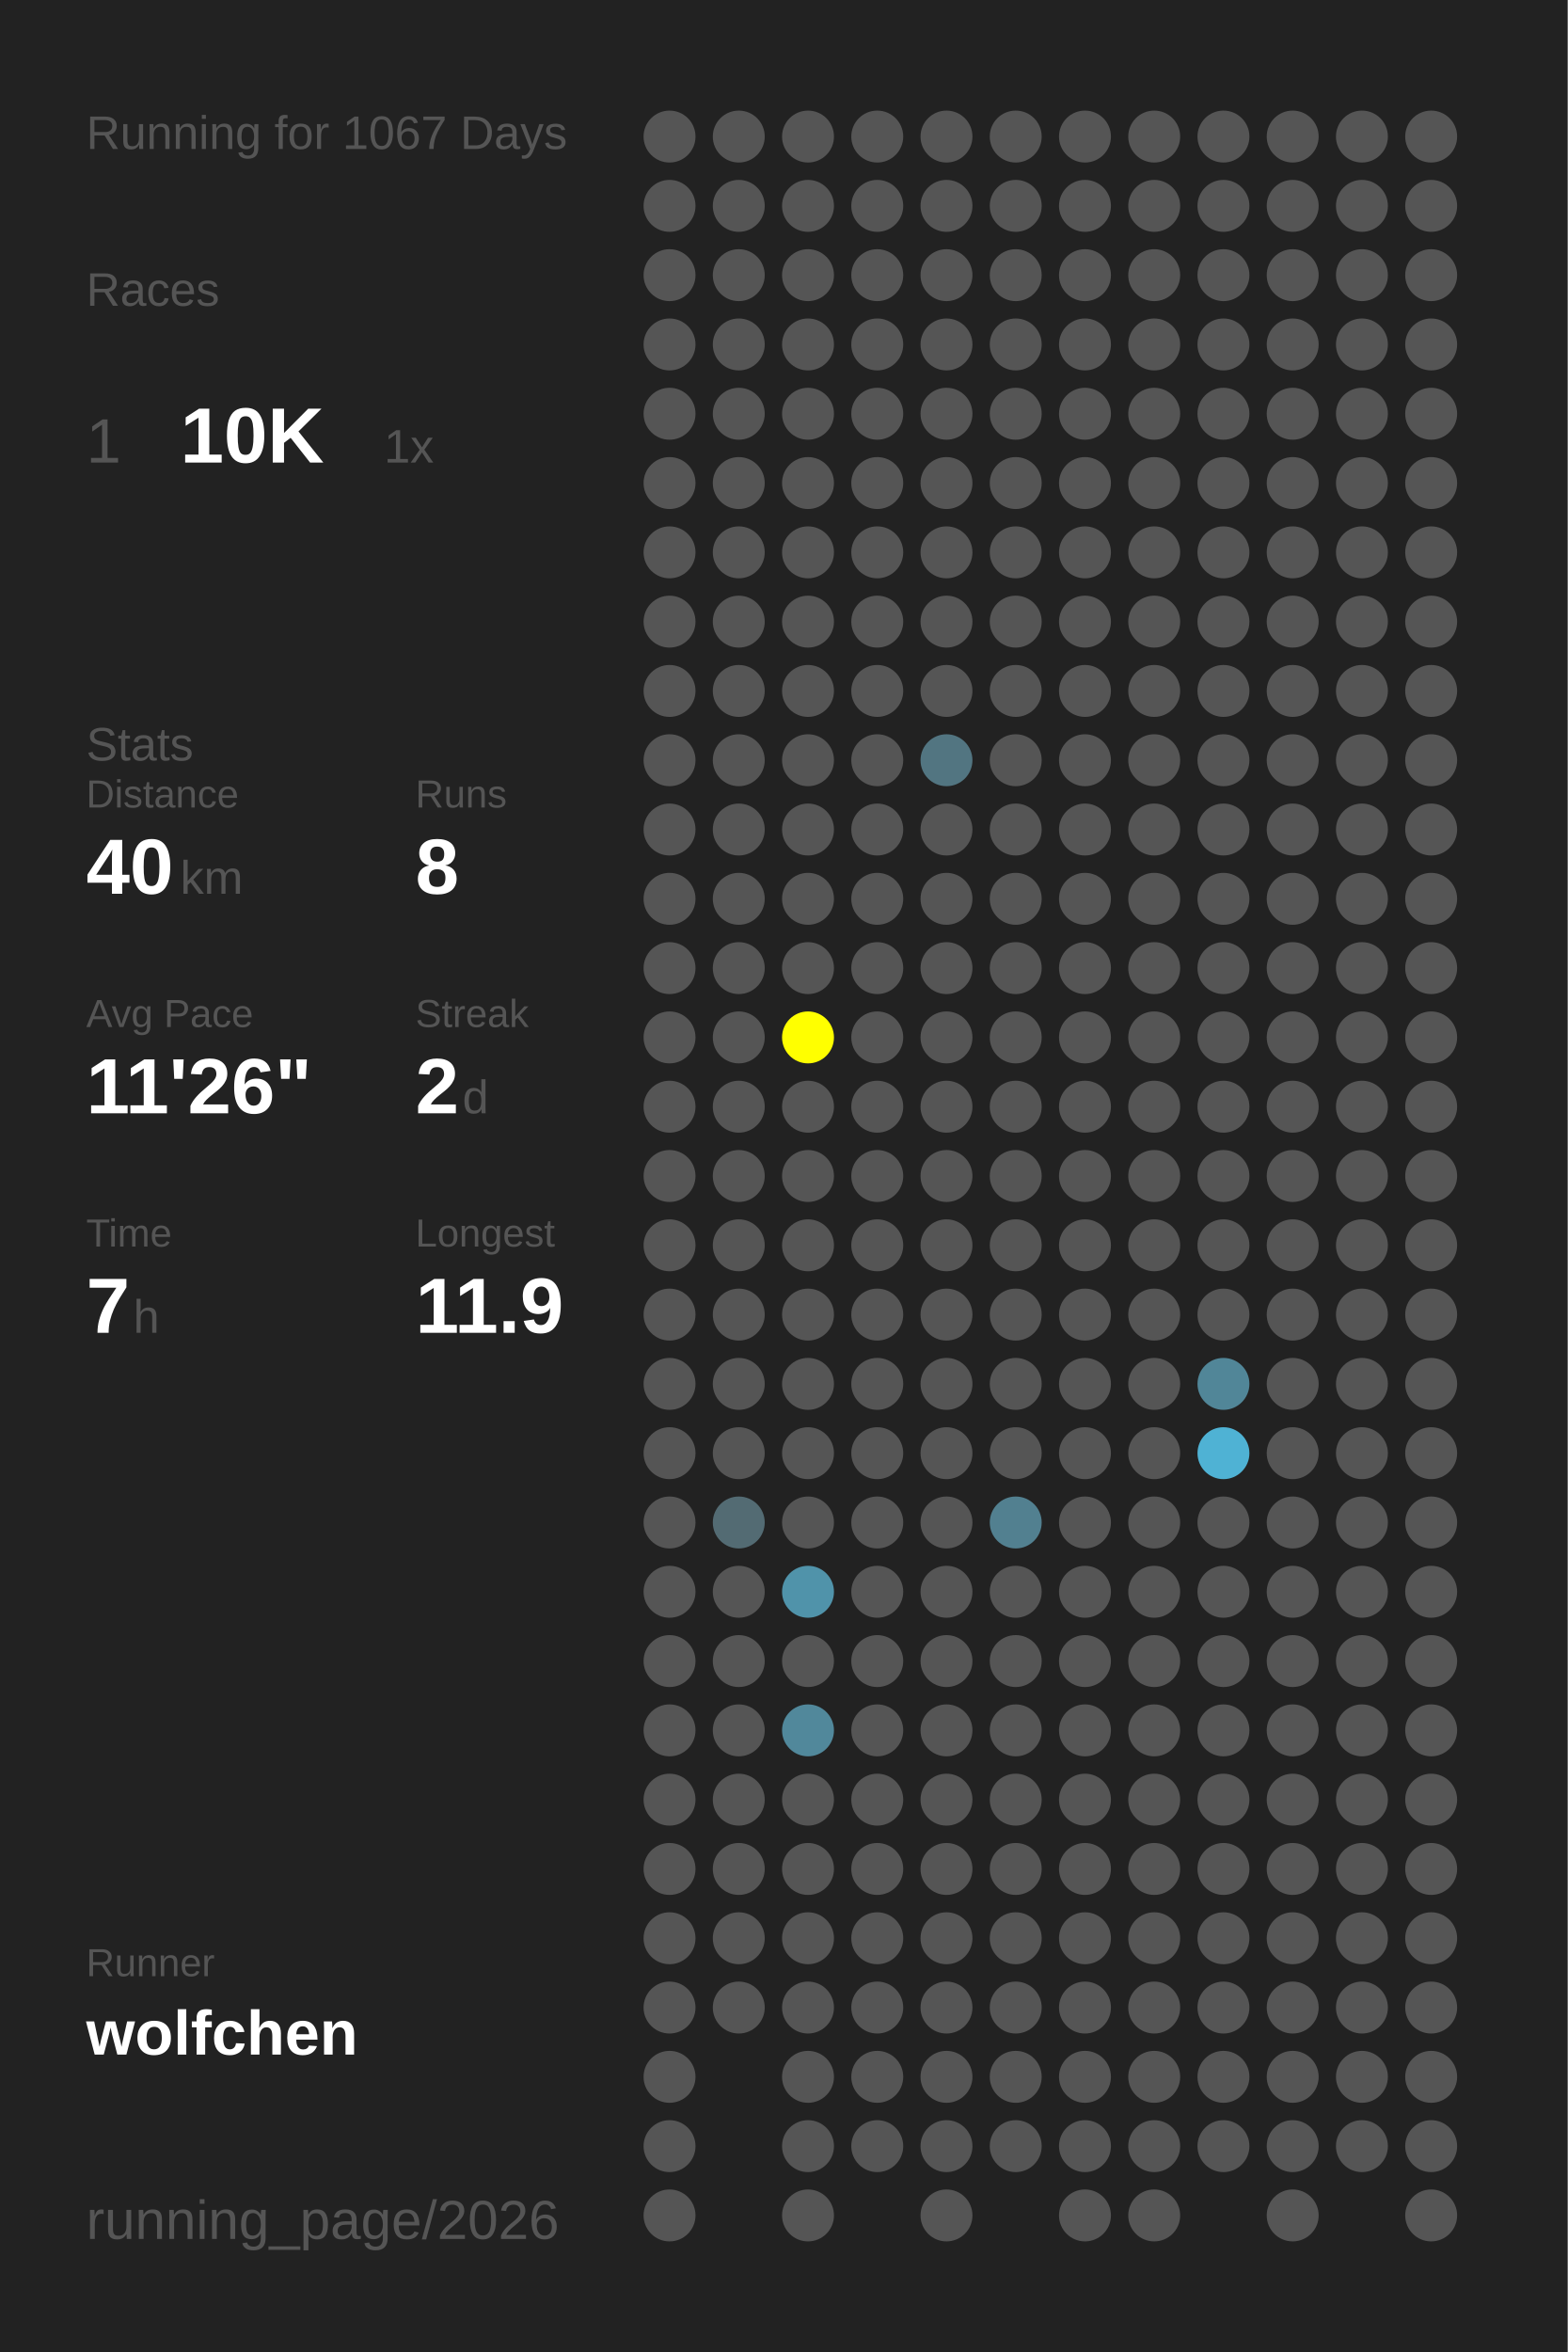
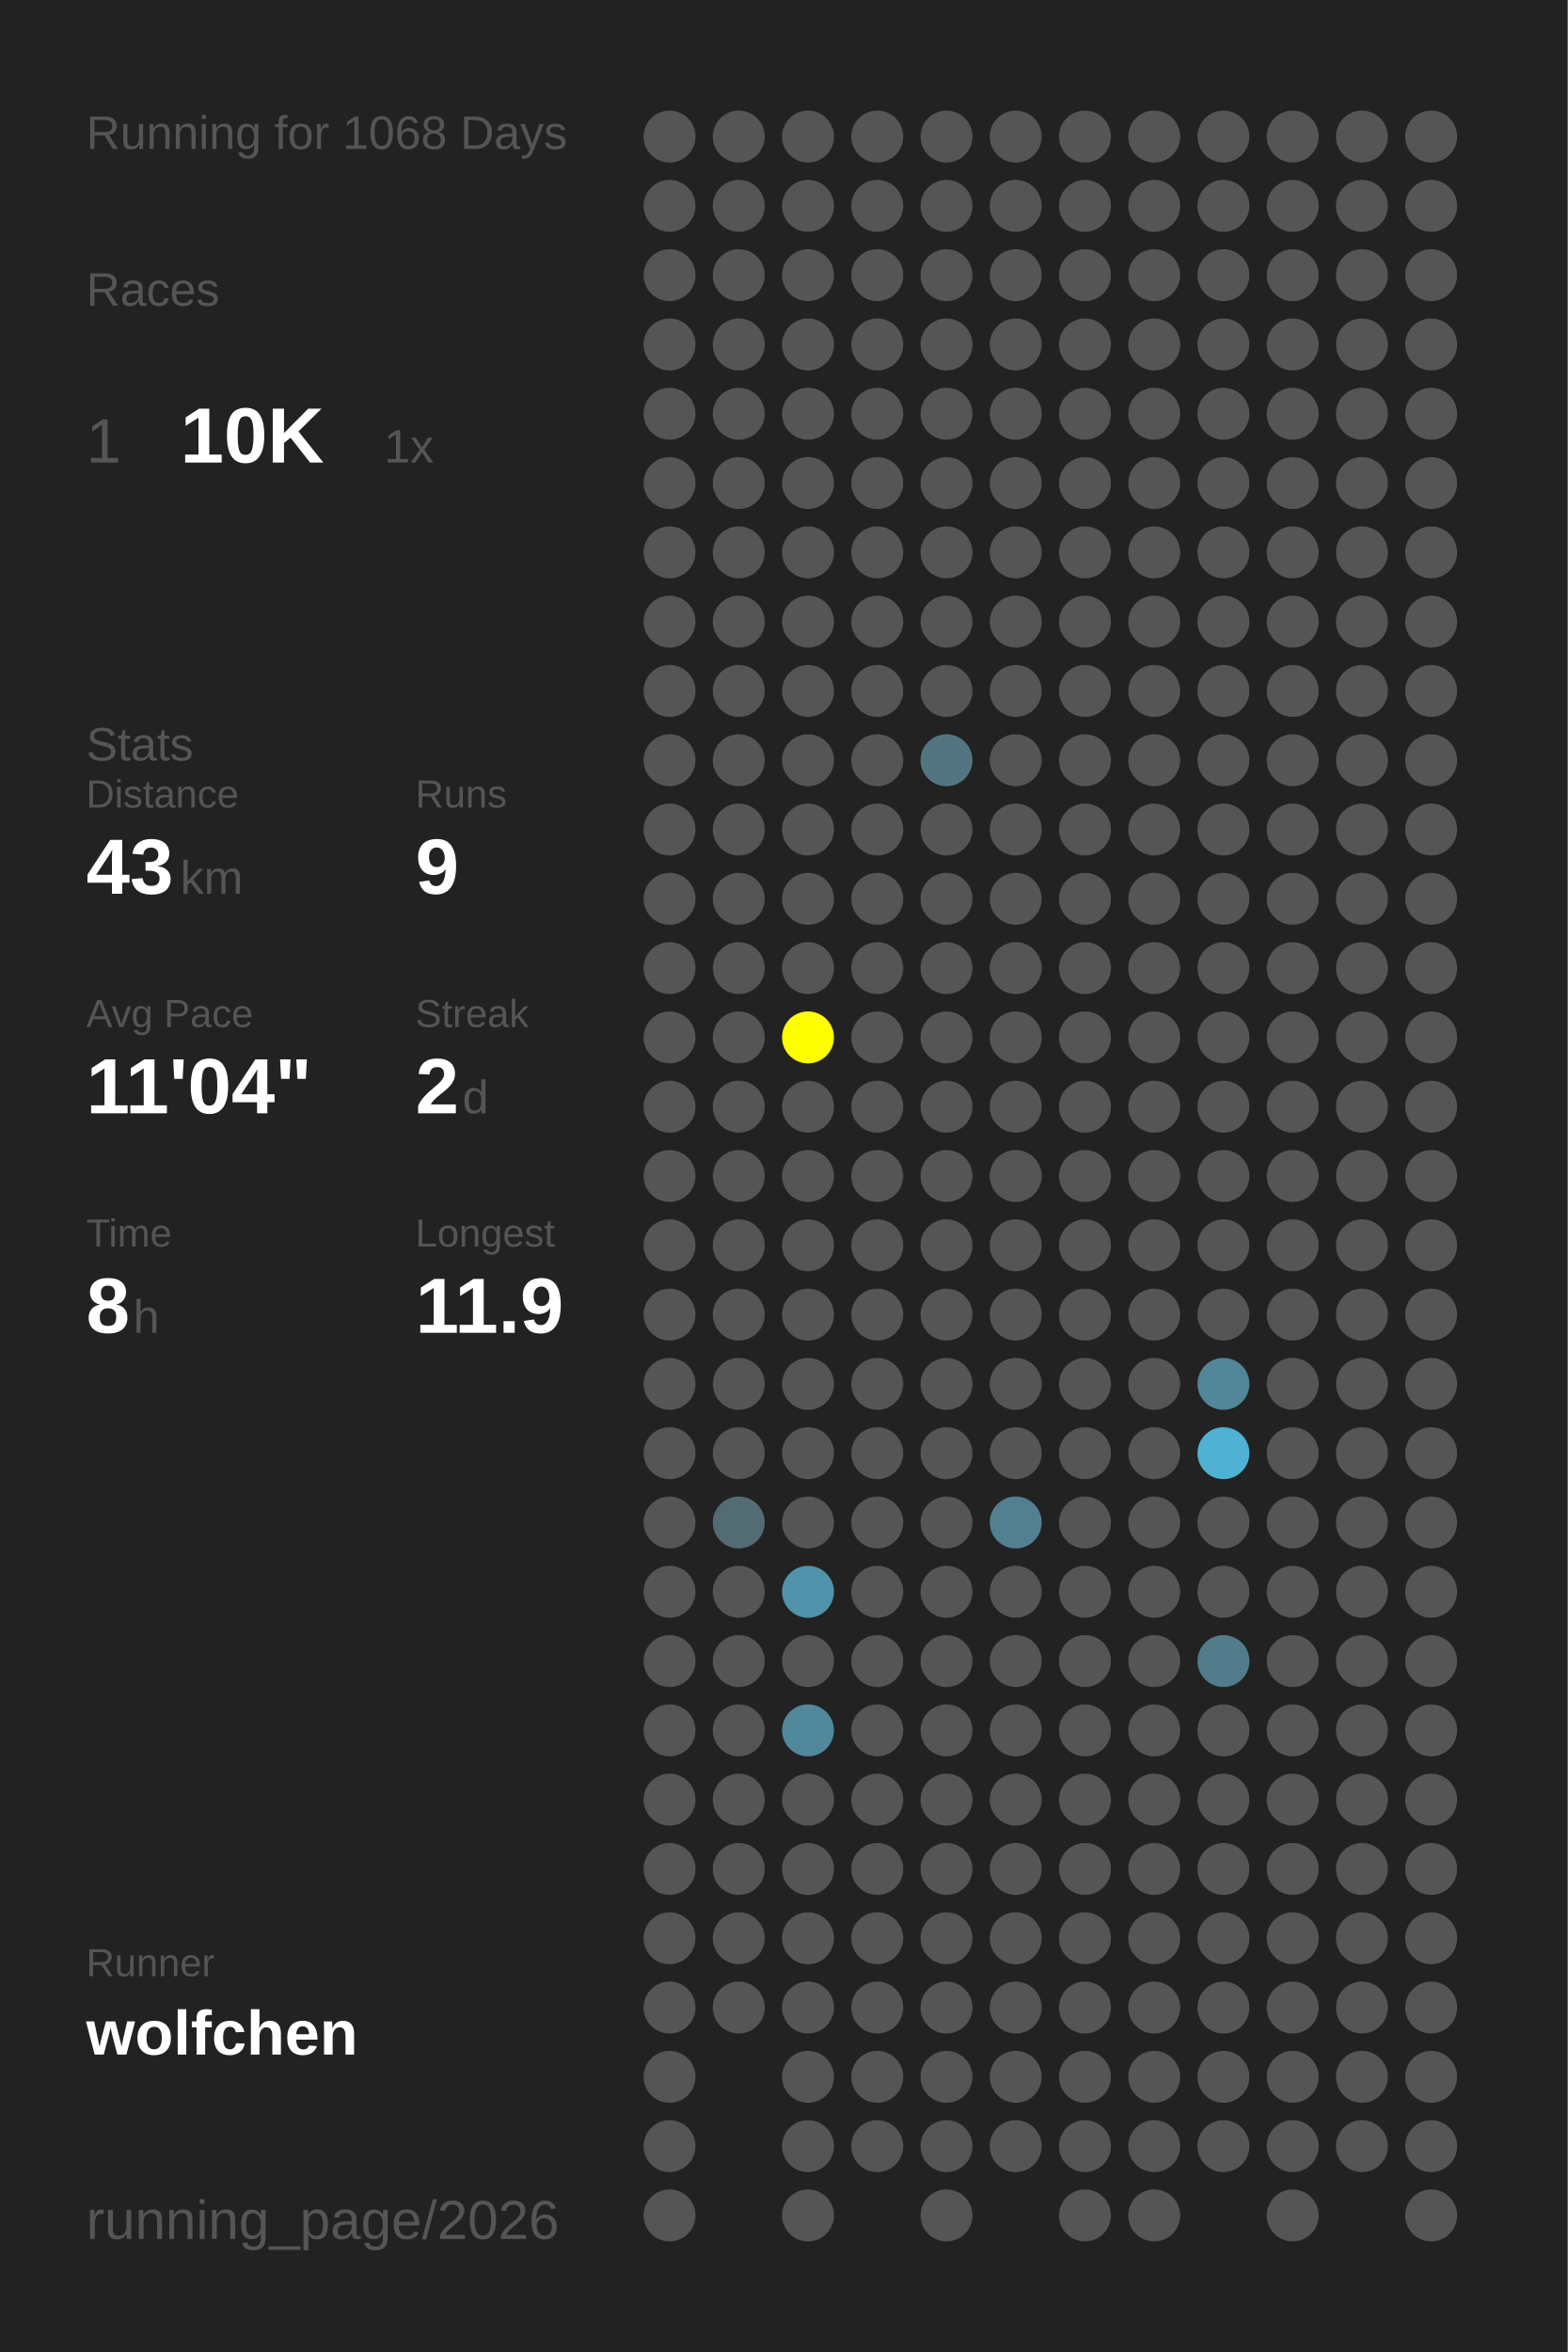
<svg xmlns="http://www.w3.org/2000/svg" baseProfile="full" height="300mm" version="1.1" viewBox="0,0,200,300" width="200mm">
  <defs />
  <rect fill="#222222" height="300" width="200" x="0" y="0" />
-   <text fill="#555555" style="font-size:6px; font-family:Arial;" x="11" y="19">Running for 1067 Days</text>
+   <text fill="#555555" style="font-size:6px; font-family:Arial;" x="11" y="19">Running for 1068 Days</text>
  <text fill="#555555" style="font-size:6px; font-family:Arial;" x="11" y="39">Races</text>
  <text fill="#555555" style="font-size:8px; font-family:Arial;" x="11" y="59">1</text>
  <text fill="#FFFFFF" style="font-size:10px; font-family:Arial; font-weight:bold;" x="23" y="59">10K</text>
  <text fill="#555555" style="font-size:6px; font-family:Arial;" x="49" y="59">1x</text>
  <text fill="#555555" style="font-size:6px; font-family:Arial;" x="11" y="97">Stats</text>
  <text fill="#555555" style="font-size:5px; font-family:Arial;" x="11" y="103">Distance</text>
-   <text fill="#FFFFFF" style="font-size:10px; font-family:Arial; font-weight:bold;" x="11" y="114">40</text>
+   <text fill="#FFFFFF" style="font-size:10px; font-family:Arial; font-weight:bold;" x="11" y="114">43</text>
  <text fill="#555555" style="font-size:6px; font-family:Arial;" x="23" y="114">km</text>
  <text fill="#555555" style="font-size:5px; font-family:Arial;" x="53" y="103">Runs</text>
-   <text fill="#FFFFFF" style="font-size:10px; font-family:Arial; font-weight:bold;" x="53" y="114">8</text>
+   <text fill="#FFFFFF" style="font-size:10px; font-family:Arial; font-weight:bold;" x="53" y="114">9</text>
  <text fill="#555555" style="font-size:5px; font-family:Arial;" x="11" y="131">Avg Pace</text>
-   <text fill="#FFFFFF" style="font-size:10px; font-family:Arial; font-weight:bold;" x="11" y="142">11'26"</text>
+   <text fill="#FFFFFF" style="font-size:10px; font-family:Arial; font-weight:bold;" x="11" y="142">11'04"</text>
  <text fill="#555555" style="font-size:5px; font-family:Arial;" x="53" y="131">Streak</text>
  <text fill="#FFFFFF" style="font-size:10px; font-family:Arial; font-weight:bold;" x="53" y="142">2</text>
  <text fill="#555555" style="font-size:6px; font-family:Arial;" x="59" y="142">d</text>
  <text fill="#555555" style="font-size:5px; font-family:Arial;" x="11" y="159">Time</text>
-   <text fill="#FFFFFF" style="font-size:10px; font-family:Arial; font-weight:bold;" x="11" y="170">7</text>
+   <text fill="#FFFFFF" style="font-size:10px; font-family:Arial; font-weight:bold;" x="11" y="170">8</text>
  <text fill="#555555" style="font-size:6px; font-family:Arial;" x="17" y="170">h</text>
  <text fill="#555555" style="font-size:5px; font-family:Arial;" x="53" y="159">Longest</text>
  <text fill="#FFFFFF" style="font-size:10px; font-family:Arial; font-weight:bold;" x="53" y="170">11.9</text>
  <text fill="#555555" style="font-size:5px; font-family:Arial;" x="11" y="252.065">Runner</text>
  <text fill="#FFFFFF" style="font-size:8px; font-family:Arial; font-weight:bold;" x="11" y="262.065">wolfchen</text>
  <text fill="#555555" style="font-size:7px; font-family:Arial;" x="11" y="285.581">running_page/2026</text>
  <circle cx="85.417" cy="17.419" fill="#555555" r="3.312" />
  <circle cx="85.417" cy="26.258" fill="#555555" r="3.312" />
  <circle cx="85.417" cy="35.097" fill="#555555" r="3.312" />
  <circle cx="85.417" cy="43.935" fill="#555555" r="3.312" />
  <circle cx="85.417" cy="52.774" fill="#555555" r="3.312" />
  <circle cx="85.417" cy="61.613" fill="#555555" r="3.312" />
  <circle cx="85.417" cy="70.452" fill="#555555" r="3.312" />
  <circle cx="85.417" cy="79.29" fill="#555555" r="3.312" />
  <circle cx="85.417" cy="88.129" fill="#555555" r="3.312" />
  <circle cx="85.417" cy="96.968" fill="#555555" r="3.312" />
  <circle cx="85.417" cy="105.806" fill="#555555" r="3.312" />
  <circle cx="85.417" cy="114.645" fill="#555555" r="3.312" />
  <circle cx="85.417" cy="123.484" fill="#555555" r="3.312" />
  <circle cx="85.417" cy="132.323" fill="#555555" r="3.312" />
  <circle cx="85.417" cy="141.161" fill="#555555" r="3.312" />
  <circle cx="85.417" cy="150" fill="#555555" r="3.312" />
  <circle cx="85.417" cy="158.839" fill="#555555" r="3.312" />
  <circle cx="85.417" cy="167.677" fill="#555555" r="3.312" />
  <circle cx="85.417" cy="176.516" fill="#555555" r="3.312" />
  <circle cx="85.417" cy="185.355" fill="#555555" r="3.312" />
  <circle cx="85.417" cy="194.194" fill="#555555" r="3.312" />
  <circle cx="85.417" cy="203.032" fill="#555555" r="3.312" />
  <circle cx="85.417" cy="211.871" fill="#555555" r="3.312" />
  <circle cx="85.417" cy="220.71" fill="#555555" r="3.312" />
  <circle cx="85.417" cy="229.548" fill="#555555" r="3.312" />
  <circle cx="85.417" cy="238.387" fill="#555555" r="3.312" />
  <circle cx="85.417" cy="247.226" fill="#555555" r="3.312" />
  <circle cx="85.417" cy="256.065" fill="#555555" r="3.312" />
  <circle cx="85.417" cy="264.903" fill="#555555" r="3.312" />
  <circle cx="85.417" cy="273.742" fill="#555555" r="3.312" />
  <circle cx="85.417" cy="282.581" fill="#555555" r="3.312" />
  <circle cx="94.25" cy="17.419" fill="#555555" r="3.312" />
  <circle cx="94.25" cy="26.258" fill="#555555" r="3.312" />
  <circle cx="94.25" cy="35.097" fill="#555555" r="3.312" />
  <circle cx="94.25" cy="43.935" fill="#555555" r="3.312" />
  <circle cx="94.25" cy="52.774" fill="#555555" r="3.312" />
  <circle cx="94.25" cy="61.613" fill="#555555" r="3.312" />
  <circle cx="94.25" cy="70.452" fill="#555555" r="3.312" />
  <circle cx="94.25" cy="79.29" fill="#555555" r="3.312" />
  <circle cx="94.25" cy="88.129" fill="#555555" r="3.312" />
  <circle cx="94.25" cy="96.968" fill="#555555" r="3.312" />
  <circle cx="94.25" cy="105.806" fill="#555555" r="3.312" />
  <circle cx="94.25" cy="114.645" fill="#555555" r="3.312" />
  <circle cx="94.25" cy="123.484" fill="#555555" r="3.312" />
  <circle cx="94.25" cy="132.323" fill="#555555" r="3.312" />
  <circle cx="94.25" cy="141.161" fill="#555555" r="3.312" />
  <circle cx="94.25" cy="150" fill="#555555" r="3.312" />
  <circle cx="94.25" cy="158.839" fill="#555555" r="3.312" />
  <circle cx="94.25" cy="167.677" fill="#555555" r="3.312" />
  <circle cx="94.25" cy="176.516" fill="#555555" r="3.312" />
  <circle cx="94.25" cy="185.355" fill="#555555" r="3.312" />
  <circle cx="94.25" cy="194.194" fill="#536b73" r="3.312" />
  <circle cx="94.25" cy="203.032" fill="#555555" r="3.312" />
  <circle cx="94.25" cy="211.871" fill="#555555" r="3.312" />
  <circle cx="94.25" cy="220.71" fill="#555555" r="3.312" />
  <circle cx="94.25" cy="229.548" fill="#555555" r="3.312" />
  <circle cx="94.25" cy="238.387" fill="#555555" r="3.312" />
  <circle cx="94.25" cy="247.226" fill="#555555" r="3.312" />
  <circle cx="94.25" cy="256.065" fill="#555555" r="3.312" />
  <circle cx="103.083" cy="17.419" fill="#555555" r="3.312" />
  <circle cx="103.083" cy="26.258" fill="#555555" r="3.312" />
  <circle cx="103.083" cy="35.097" fill="#555555" r="3.312" />
  <circle cx="103.083" cy="43.935" fill="#555555" r="3.312" />
  <circle cx="103.083" cy="52.774" fill="#555555" r="3.312" />
  <circle cx="103.083" cy="61.613" fill="#555555" r="3.312" />
  <circle cx="103.083" cy="70.452" fill="#555555" r="3.312" />
  <circle cx="103.083" cy="79.29" fill="#555555" r="3.312" />
  <circle cx="103.083" cy="88.129" fill="#555555" r="3.312" />
  <circle cx="103.083" cy="96.968" fill="#555555" r="3.312" />
  <circle cx="103.083" cy="105.806" fill="#555555" r="3.312" />
  <circle cx="103.083" cy="114.645" fill="#555555" r="3.312" />
  <circle cx="103.083" cy="123.484" fill="#555555" r="3.312" />
  <circle cx="103.083" cy="132.323" fill="#FFFF00" r="3.312" />
  <circle cx="103.083" cy="141.161" fill="#555555" r="3.312" />
  <circle cx="103.083" cy="150" fill="#555555" r="3.312" />
  <circle cx="103.083" cy="158.839" fill="#555555" r="3.312" />
  <circle cx="103.083" cy="167.677" fill="#555555" r="3.312" />
  <circle cx="103.083" cy="176.516" fill="#555555" r="3.312" />
  <circle cx="103.083" cy="185.355" fill="#555555" r="3.312" />
  <circle cx="103.083" cy="194.194" fill="#555555" r="3.312" />
  <circle cx="103.083" cy="203.032" fill="#5093aa" r="3.312" />
  <circle cx="103.083" cy="211.871" fill="#555555" r="3.312" />
  <circle cx="103.083" cy="220.71" fill="#51889b" r="3.312" />
  <circle cx="103.083" cy="229.548" fill="#555555" r="3.312" />
  <circle cx="103.083" cy="238.387" fill="#555555" r="3.312" />
  <circle cx="103.083" cy="247.226" fill="#555555" r="3.312" />
  <circle cx="103.083" cy="256.065" fill="#555555" r="3.312" />
  <circle cx="103.083" cy="264.903" fill="#555555" r="3.312" />
  <circle cx="103.083" cy="273.742" fill="#555555" r="3.312" />
  <circle cx="103.083" cy="282.581" fill="#555555" r="3.312" />
  <circle cx="111.917" cy="17.419" fill="#555555" r="3.312" />
  <circle cx="111.917" cy="26.258" fill="#555555" r="3.312" />
  <circle cx="111.917" cy="35.097" fill="#555555" r="3.312" />
  <circle cx="111.917" cy="43.935" fill="#555555" r="3.312" />
  <circle cx="111.917" cy="52.774" fill="#555555" r="3.312" />
  <circle cx="111.917" cy="61.613" fill="#555555" r="3.312" />
  <circle cx="111.917" cy="70.452" fill="#555555" r="3.312" />
  <circle cx="111.917" cy="79.29" fill="#555555" r="3.312" />
  <circle cx="111.917" cy="88.129" fill="#555555" r="3.312" />
  <circle cx="111.917" cy="96.968" fill="#555555" r="3.312" />
  <circle cx="111.917" cy="105.806" fill="#555555" r="3.312" />
  <circle cx="111.917" cy="114.645" fill="#555555" r="3.312" />
  <circle cx="111.917" cy="123.484" fill="#555555" r="3.312" />
  <circle cx="111.917" cy="132.323" fill="#555555" r="3.312" />
  <circle cx="111.917" cy="141.161" fill="#555555" r="3.312" />
  <circle cx="111.917" cy="150" fill="#555555" r="3.312" />
  <circle cx="111.917" cy="158.839" fill="#555555" r="3.312" />
  <circle cx="111.917" cy="167.677" fill="#555555" r="3.312" />
  <circle cx="111.917" cy="176.516" fill="#555555" r="3.312" />
  <circle cx="111.917" cy="185.355" fill="#555555" r="3.312" />
  <circle cx="111.917" cy="194.194" fill="#555555" r="3.312" />
  <circle cx="111.917" cy="203.032" fill="#555555" r="3.312" />
  <circle cx="111.917" cy="211.871" fill="#555555" r="3.312" />
  <circle cx="111.917" cy="220.71" fill="#555555" r="3.312" />
  <circle cx="111.917" cy="229.548" fill="#555555" r="3.312" />
  <circle cx="111.917" cy="238.387" fill="#555555" r="3.312" />
  <circle cx="111.917" cy="247.226" fill="#555555" r="3.312" />
  <circle cx="111.917" cy="256.065" fill="#555555" r="3.312" />
  <circle cx="111.917" cy="264.903" fill="#555555" r="3.312" />
  <circle cx="111.917" cy="273.742" fill="#555555" r="3.312" />
  <circle cx="120.75" cy="17.419" fill="#555555" r="3.312" />
  <circle cx="120.75" cy="26.258" fill="#555555" r="3.312" />
  <circle cx="120.75" cy="35.097" fill="#555555" r="3.312" />
  <circle cx="120.75" cy="43.935" fill="#555555" r="3.312" />
  <circle cx="120.75" cy="52.774" fill="#555555" r="3.312" />
  <circle cx="120.75" cy="61.613" fill="#555555" r="3.312" />
  <circle cx="120.75" cy="70.452" fill="#555555" r="3.312" />
  <circle cx="120.75" cy="79.29" fill="#555555" r="3.312" />
  <circle cx="120.75" cy="88.129" fill="#555555" r="3.312" />
  <circle cx="120.75" cy="96.968" fill="#527581" r="3.312" />
  <circle cx="120.75" cy="105.806" fill="#555555" r="3.312" />
  <circle cx="120.75" cy="114.645" fill="#555555" r="3.312" />
  <circle cx="120.75" cy="123.484" fill="#555555" r="3.312" />
  <circle cx="120.75" cy="132.323" fill="#555555" r="3.312" />
  <circle cx="120.75" cy="141.161" fill="#555555" r="3.312" />
  <circle cx="120.75" cy="150" fill="#555555" r="3.312" />
  <circle cx="120.75" cy="158.839" fill="#555555" r="3.312" />
  <circle cx="120.75" cy="167.677" fill="#555555" r="3.312" />
  <circle cx="120.75" cy="176.516" fill="#555555" r="3.312" />
  <circle cx="120.75" cy="185.355" fill="#555555" r="3.312" />
  <circle cx="120.75" cy="194.194" fill="#555555" r="3.312" />
  <circle cx="120.75" cy="203.032" fill="#555555" r="3.312" />
  <circle cx="120.75" cy="211.871" fill="#555555" r="3.312" />
  <circle cx="120.75" cy="220.71" fill="#555555" r="3.312" />
  <circle cx="120.75" cy="229.548" fill="#555555" r="3.312" />
  <circle cx="120.75" cy="238.387" fill="#555555" r="3.312" />
  <circle cx="120.75" cy="247.226" fill="#555555" r="3.312" />
  <circle cx="120.75" cy="256.065" fill="#555555" r="3.312" />
  <circle cx="120.75" cy="264.903" fill="#555555" r="3.312" />
  <circle cx="120.75" cy="273.742" fill="#555555" r="3.312" />
  <circle cx="120.75" cy="282.581" fill="#555555" r="3.312" />
  <circle cx="129.583" cy="17.419" fill="#555555" r="3.312" />
  <circle cx="129.583" cy="26.258" fill="#555555" r="3.312" />
  <circle cx="129.583" cy="35.097" fill="#555555" r="3.312" />
  <circle cx="129.583" cy="43.935" fill="#555555" r="3.312" />
  <circle cx="129.583" cy="52.774" fill="#555555" r="3.312" />
  <circle cx="129.583" cy="61.613" fill="#555555" r="3.312" />
  <circle cx="129.583" cy="70.452" fill="#555555" r="3.312" />
  <circle cx="129.583" cy="79.29" fill="#555555" r="3.312" />
  <circle cx="129.583" cy="88.129" fill="#555555" r="3.312" />
  <circle cx="129.583" cy="96.968" fill="#555555" r="3.312" />
  <circle cx="129.583" cy="105.806" fill="#555555" r="3.312" />
  <circle cx="129.583" cy="114.645" fill="#555555" r="3.312" />
  <circle cx="129.583" cy="123.484" fill="#555555" r="3.312" />
  <circle cx="129.583" cy="132.323" fill="#555555" r="3.312" />
  <circle cx="129.583" cy="141.161" fill="#555555" r="3.312" />
  <circle cx="129.583" cy="150" fill="#555555" r="3.312" />
  <circle cx="129.583" cy="158.839" fill="#555555" r="3.312" />
  <circle cx="129.583" cy="167.677" fill="#555555" r="3.312" />
  <circle cx="129.583" cy="176.516" fill="#555555" r="3.312" />
  <circle cx="129.583" cy="185.355" fill="#555555" r="3.312" />
  <circle cx="129.583" cy="194.194" fill="#528090" r="3.312" />
  <circle cx="129.583" cy="203.032" fill="#555555" r="3.312" />
  <circle cx="129.583" cy="211.871" fill="#555555" r="3.312" />
  <circle cx="129.583" cy="220.71" fill="#555555" r="3.312" />
  <circle cx="129.583" cy="229.548" fill="#555555" r="3.312" />
  <circle cx="129.583" cy="238.387" fill="#555555" r="3.312" />
  <circle cx="129.583" cy="247.226" fill="#555555" r="3.312" />
  <circle cx="129.583" cy="256.065" fill="#555555" r="3.312" />
  <circle cx="129.583" cy="264.903" fill="#555555" r="3.312" />
  <circle cx="129.583" cy="273.742" fill="#555555" r="3.312" />
  <circle cx="138.417" cy="17.419" fill="#555555" r="3.312" />
  <circle cx="138.417" cy="26.258" fill="#555555" r="3.312" />
  <circle cx="138.417" cy="35.097" fill="#555555" r="3.312" />
  <circle cx="138.417" cy="43.935" fill="#555555" r="3.312" />
  <circle cx="138.417" cy="52.774" fill="#555555" r="3.312" />
  <circle cx="138.417" cy="61.613" fill="#555555" r="3.312" />
  <circle cx="138.417" cy="70.452" fill="#555555" r="3.312" />
  <circle cx="138.417" cy="79.29" fill="#555555" r="3.312" />
  <circle cx="138.417" cy="88.129" fill="#555555" r="3.312" />
  <circle cx="138.417" cy="96.968" fill="#555555" r="3.312" />
  <circle cx="138.417" cy="105.806" fill="#555555" r="3.312" />
  <circle cx="138.417" cy="114.645" fill="#555555" r="3.312" />
  <circle cx="138.417" cy="123.484" fill="#555555" r="3.312" />
  <circle cx="138.417" cy="132.323" fill="#555555" r="3.312" />
  <circle cx="138.417" cy="141.161" fill="#555555" r="3.312" />
  <circle cx="138.417" cy="150" fill="#555555" r="3.312" />
  <circle cx="138.417" cy="158.839" fill="#555555" r="3.312" />
  <circle cx="138.417" cy="167.677" fill="#555555" r="3.312" />
  <circle cx="138.417" cy="176.516" fill="#555555" r="3.312" />
  <circle cx="138.417" cy="185.355" fill="#555555" r="3.312" />
  <circle cx="138.417" cy="194.194" fill="#555555" r="3.312" />
  <circle cx="138.417" cy="203.032" fill="#555555" r="3.312" />
  <circle cx="138.417" cy="211.871" fill="#555555" r="3.312" />
  <circle cx="138.417" cy="220.71" fill="#555555" r="3.312" />
  <circle cx="138.417" cy="229.548" fill="#555555" r="3.312" />
  <circle cx="138.417" cy="238.387" fill="#555555" r="3.312" />
  <circle cx="138.417" cy="247.226" fill="#555555" r="3.312" />
  <circle cx="138.417" cy="256.065" fill="#555555" r="3.312" />
  <circle cx="138.417" cy="264.903" fill="#555555" r="3.312" />
  <circle cx="138.417" cy="273.742" fill="#555555" r="3.312" />
  <circle cx="138.417" cy="282.581" fill="#555555" r="3.312" />
  <circle cx="147.25" cy="17.419" fill="#555555" r="3.312" />
  <circle cx="147.25" cy="26.258" fill="#555555" r="3.312" />
  <circle cx="147.25" cy="35.097" fill="#555555" r="3.312" />
  <circle cx="147.25" cy="43.935" fill="#555555" r="3.312" />
  <circle cx="147.25" cy="52.774" fill="#555555" r="3.312" />
  <circle cx="147.25" cy="61.613" fill="#555555" r="3.312" />
  <circle cx="147.25" cy="70.452" fill="#555555" r="3.312" />
  <circle cx="147.25" cy="79.29" fill="#555555" r="3.312" />
  <circle cx="147.25" cy="88.129" fill="#555555" r="3.312" />
  <circle cx="147.25" cy="96.968" fill="#555555" r="3.312" />
  <circle cx="147.25" cy="105.806" fill="#555555" r="3.312" />
  <circle cx="147.25" cy="114.645" fill="#555555" r="3.312" />
  <circle cx="147.25" cy="123.484" fill="#555555" r="3.312" />
  <circle cx="147.25" cy="132.323" fill="#555555" r="3.312" />
  <circle cx="147.25" cy="141.161" fill="#555555" r="3.312" />
  <circle cx="147.25" cy="150" fill="#555555" r="3.312" />
  <circle cx="147.25" cy="158.839" fill="#555555" r="3.312" />
  <circle cx="147.25" cy="167.677" fill="#555555" r="3.312" />
  <circle cx="147.25" cy="176.516" fill="#555555" r="3.312" />
  <circle cx="147.25" cy="185.355" fill="#555555" r="3.312" />
  <circle cx="147.25" cy="194.194" fill="#555555" r="3.312" />
  <circle cx="147.25" cy="203.032" fill="#555555" r="3.312" />
  <circle cx="147.25" cy="211.871" fill="#555555" r="3.312" />
  <circle cx="147.25" cy="220.71" fill="#555555" r="3.312" />
  <circle cx="147.25" cy="229.548" fill="#555555" r="3.312" />
  <circle cx="147.25" cy="238.387" fill="#555555" r="3.312" />
  <circle cx="147.25" cy="247.226" fill="#555555" r="3.312" />
  <circle cx="147.25" cy="256.065" fill="#555555" r="3.312" />
  <circle cx="147.25" cy="264.903" fill="#555555" r="3.312" />
  <circle cx="147.25" cy="273.742" fill="#555555" r="3.312" />
  <circle cx="147.25" cy="282.581" fill="#555555" r="3.312" />
  <circle cx="156.083" cy="17.419" fill="#555555" r="3.312" />
  <circle cx="156.083" cy="26.258" fill="#555555" r="3.312" />
  <circle cx="156.083" cy="35.097" fill="#555555" r="3.312" />
  <circle cx="156.083" cy="43.935" fill="#555555" r="3.312" />
  <circle cx="156.083" cy="52.774" fill="#555555" r="3.312" />
  <circle cx="156.083" cy="61.613" fill="#555555" r="3.312" />
  <circle cx="156.083" cy="70.452" fill="#555555" r="3.312" />
  <circle cx="156.083" cy="79.29" fill="#555555" r="3.312" />
  <circle cx="156.083" cy="88.129" fill="#555555" r="3.312" />
  <circle cx="156.083" cy="96.968" fill="#555555" r="3.312" />
  <circle cx="156.083" cy="105.806" fill="#555555" r="3.312" />
  <circle cx="156.083" cy="114.645" fill="#555555" r="3.312" />
  <circle cx="156.083" cy="123.484" fill="#555555" r="3.312" />
  <circle cx="156.083" cy="132.323" fill="#555555" r="3.312" />
  <circle cx="156.083" cy="141.161" fill="#555555" r="3.312" />
  <circle cx="156.083" cy="150" fill="#555555" r="3.312" />
  <circle cx="156.083" cy="158.839" fill="#555555" r="3.312" />
  <circle cx="156.083" cy="167.677" fill="#555555" r="3.312" />
  <circle cx="156.083" cy="176.516" fill="#518698" r="3.312" />
  <circle cx="156.083" cy="185.355" fill="#4fb2d4" r="3.312" />
  <circle cx="156.083" cy="194.194" fill="#555555" r="3.312" />
  <circle cx="156.083" cy="203.032" fill="#555555" r="3.312" />
-   <circle cx="156.083" cy="211.871" fill="#555555" r="3.312" />
+   <circle cx="156.083" cy="211.871" fill="#527c8b" r="3.312" />
  <circle cx="156.083" cy="220.71" fill="#555555" r="3.312" />
  <circle cx="156.083" cy="229.548" fill="#555555" r="3.312" />
  <circle cx="156.083" cy="238.387" fill="#555555" r="3.312" />
  <circle cx="156.083" cy="247.226" fill="#555555" r="3.312" />
  <circle cx="156.083" cy="256.065" fill="#555555" r="3.312" />
  <circle cx="156.083" cy="264.903" fill="#555555" r="3.312" />
  <circle cx="156.083" cy="273.742" fill="#555555" r="3.312" />
  <circle cx="164.917" cy="17.419" fill="#555555" r="3.312" />
  <circle cx="164.917" cy="26.258" fill="#555555" r="3.312" />
  <circle cx="164.917" cy="35.097" fill="#555555" r="3.312" />
  <circle cx="164.917" cy="43.935" fill="#555555" r="3.312" />
  <circle cx="164.917" cy="52.774" fill="#555555" r="3.312" />
  <circle cx="164.917" cy="61.613" fill="#555555" r="3.312" />
  <circle cx="164.917" cy="70.452" fill="#555555" r="3.312" />
  <circle cx="164.917" cy="79.29" fill="#555555" r="3.312" />
  <circle cx="164.917" cy="88.129" fill="#555555" r="3.312" />
  <circle cx="164.917" cy="96.968" fill="#555555" r="3.312" />
  <circle cx="164.917" cy="105.806" fill="#555555" r="3.312" />
  <circle cx="164.917" cy="114.645" fill="#555555" r="3.312" />
  <circle cx="164.917" cy="123.484" fill="#555555" r="3.312" />
  <circle cx="164.917" cy="132.323" fill="#555555" r="3.312" />
  <circle cx="164.917" cy="141.161" fill="#555555" r="3.312" />
  <circle cx="164.917" cy="150" fill="#555555" r="3.312" />
  <circle cx="164.917" cy="158.839" fill="#555555" r="3.312" />
  <circle cx="164.917" cy="167.677" fill="#555555" r="3.312" />
  <circle cx="164.917" cy="176.516" fill="#555555" r="3.312" />
  <circle cx="164.917" cy="185.355" fill="#555555" r="3.312" />
  <circle cx="164.917" cy="194.194" fill="#555555" r="3.312" />
  <circle cx="164.917" cy="203.032" fill="#555555" r="3.312" />
  <circle cx="164.917" cy="211.871" fill="#555555" r="3.312" />
  <circle cx="164.917" cy="220.71" fill="#555555" r="3.312" />
  <circle cx="164.917" cy="229.548" fill="#555555" r="3.312" />
  <circle cx="164.917" cy="238.387" fill="#555555" r="3.312" />
  <circle cx="164.917" cy="247.226" fill="#555555" r="3.312" />
  <circle cx="164.917" cy="256.065" fill="#555555" r="3.312" />
  <circle cx="164.917" cy="264.903" fill="#555555" r="3.312" />
  <circle cx="164.917" cy="273.742" fill="#555555" r="3.312" />
  <circle cx="164.917" cy="282.581" fill="#555555" r="3.312" />
  <circle cx="173.75" cy="17.419" fill="#555555" r="3.312" />
  <circle cx="173.75" cy="26.258" fill="#555555" r="3.312" />
  <circle cx="173.75" cy="35.097" fill="#555555" r="3.312" />
  <circle cx="173.75" cy="43.935" fill="#555555" r="3.312" />
  <circle cx="173.75" cy="52.774" fill="#555555" r="3.312" />
  <circle cx="173.75" cy="61.613" fill="#555555" r="3.312" />
  <circle cx="173.75" cy="70.452" fill="#555555" r="3.312" />
  <circle cx="173.75" cy="79.29" fill="#555555" r="3.312" />
  <circle cx="173.75" cy="88.129" fill="#555555" r="3.312" />
  <circle cx="173.75" cy="96.968" fill="#555555" r="3.312" />
  <circle cx="173.75" cy="105.806" fill="#555555" r="3.312" />
  <circle cx="173.75" cy="114.645" fill="#555555" r="3.312" />
  <circle cx="173.75" cy="123.484" fill="#555555" r="3.312" />
  <circle cx="173.75" cy="132.323" fill="#555555" r="3.312" />
  <circle cx="173.75" cy="141.161" fill="#555555" r="3.312" />
  <circle cx="173.75" cy="150" fill="#555555" r="3.312" />
  <circle cx="173.75" cy="158.839" fill="#555555" r="3.312" />
  <circle cx="173.75" cy="167.677" fill="#555555" r="3.312" />
  <circle cx="173.75" cy="176.516" fill="#555555" r="3.312" />
  <circle cx="173.75" cy="185.355" fill="#555555" r="3.312" />
  <circle cx="173.75" cy="194.194" fill="#555555" r="3.312" />
  <circle cx="173.75" cy="203.032" fill="#555555" r="3.312" />
  <circle cx="173.75" cy="211.871" fill="#555555" r="3.312" />
  <circle cx="173.75" cy="220.71" fill="#555555" r="3.312" />
  <circle cx="173.75" cy="229.548" fill="#555555" r="3.312" />
  <circle cx="173.75" cy="238.387" fill="#555555" r="3.312" />
  <circle cx="173.75" cy="247.226" fill="#555555" r="3.312" />
  <circle cx="173.75" cy="256.065" fill="#555555" r="3.312" />
  <circle cx="173.75" cy="264.903" fill="#555555" r="3.312" />
  <circle cx="173.75" cy="273.742" fill="#555555" r="3.312" />
  <circle cx="182.583" cy="17.419" fill="#555555" r="3.312" />
  <circle cx="182.583" cy="26.258" fill="#555555" r="3.312" />
  <circle cx="182.583" cy="35.097" fill="#555555" r="3.312" />
  <circle cx="182.583" cy="43.935" fill="#555555" r="3.312" />
  <circle cx="182.583" cy="52.774" fill="#555555" r="3.312" />
  <circle cx="182.583" cy="61.613" fill="#555555" r="3.312" />
  <circle cx="182.583" cy="70.452" fill="#555555" r="3.312" />
  <circle cx="182.583" cy="79.29" fill="#555555" r="3.312" />
  <circle cx="182.583" cy="88.129" fill="#555555" r="3.312" />
  <circle cx="182.583" cy="96.968" fill="#555555" r="3.312" />
  <circle cx="182.583" cy="105.806" fill="#555555" r="3.312" />
  <circle cx="182.583" cy="114.645" fill="#555555" r="3.312" />
  <circle cx="182.583" cy="123.484" fill="#555555" r="3.312" />
  <circle cx="182.583" cy="132.323" fill="#555555" r="3.312" />
  <circle cx="182.583" cy="141.161" fill="#555555" r="3.312" />
  <circle cx="182.583" cy="150" fill="#555555" r="3.312" />
  <circle cx="182.583" cy="158.839" fill="#555555" r="3.312" />
  <circle cx="182.583" cy="167.677" fill="#555555" r="3.312" />
  <circle cx="182.583" cy="176.516" fill="#555555" r="3.312" />
  <circle cx="182.583" cy="185.355" fill="#555555" r="3.312" />
  <circle cx="182.583" cy="194.194" fill="#555555" r="3.312" />
  <circle cx="182.583" cy="203.032" fill="#555555" r="3.312" />
  <circle cx="182.583" cy="211.871" fill="#555555" r="3.312" />
  <circle cx="182.583" cy="220.71" fill="#555555" r="3.312" />
  <circle cx="182.583" cy="229.548" fill="#555555" r="3.312" />
  <circle cx="182.583" cy="238.387" fill="#555555" r="3.312" />
  <circle cx="182.583" cy="247.226" fill="#555555" r="3.312" />
  <circle cx="182.583" cy="256.065" fill="#555555" r="3.312" />
  <circle cx="182.583" cy="264.903" fill="#555555" r="3.312" />
  <circle cx="182.583" cy="273.742" fill="#555555" r="3.312" />
  <circle cx="182.583" cy="282.581" fill="#555555" r="3.312" />
</svg>
